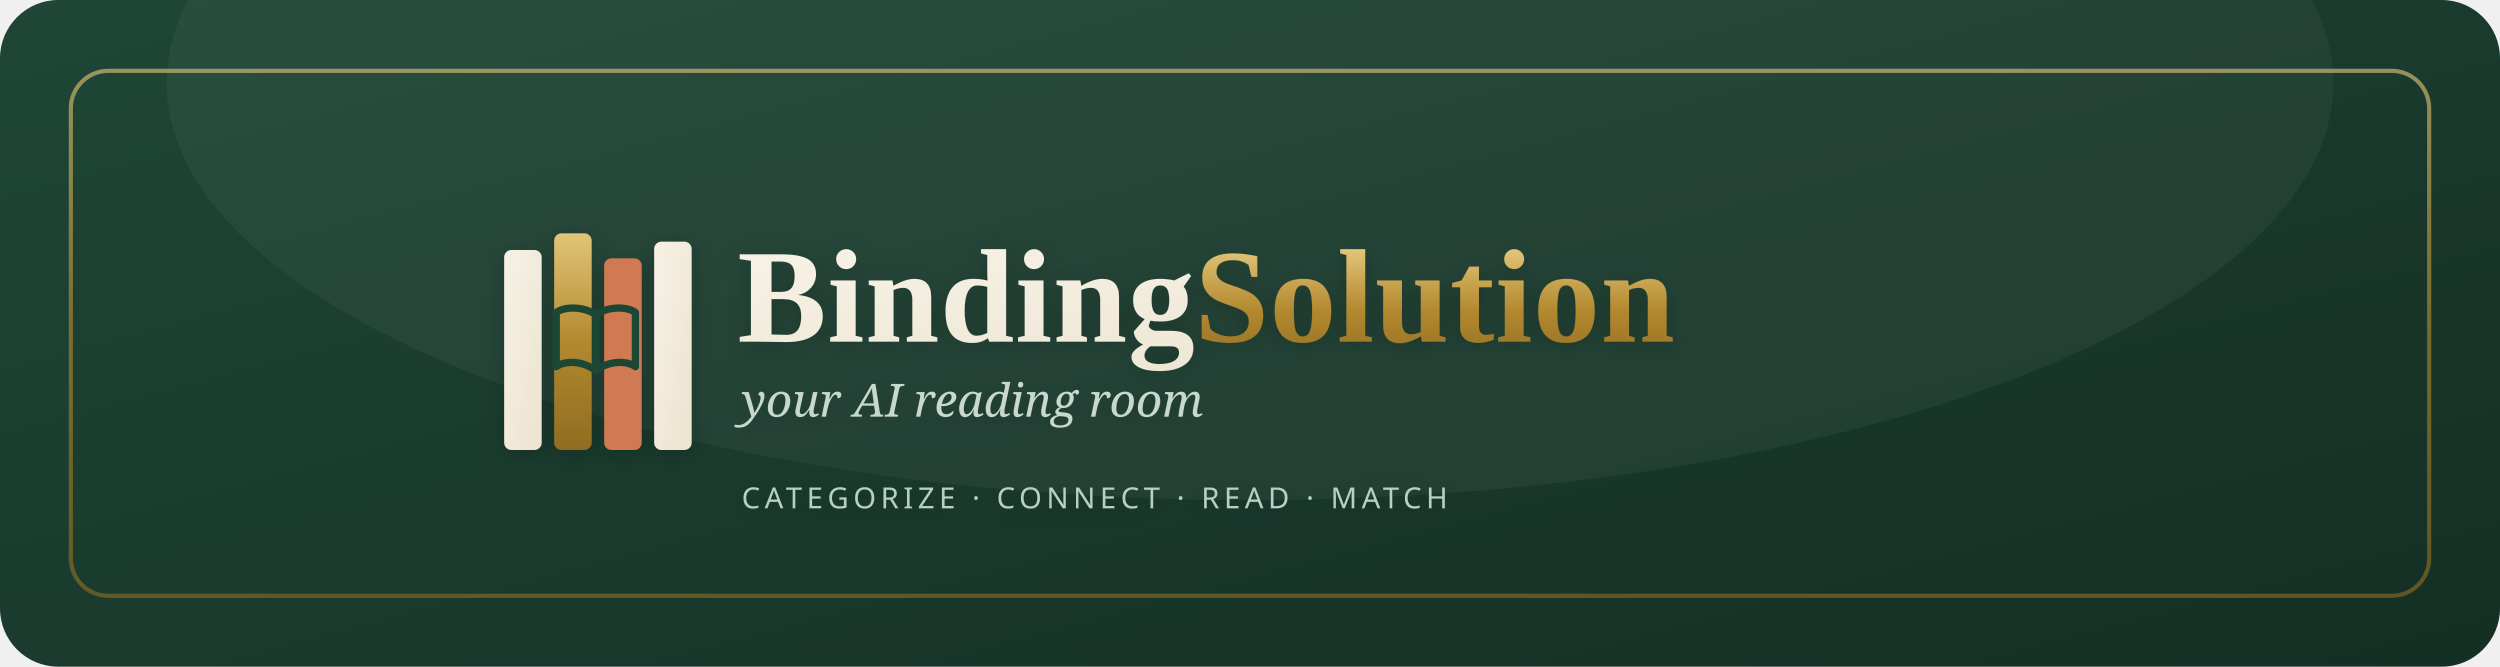
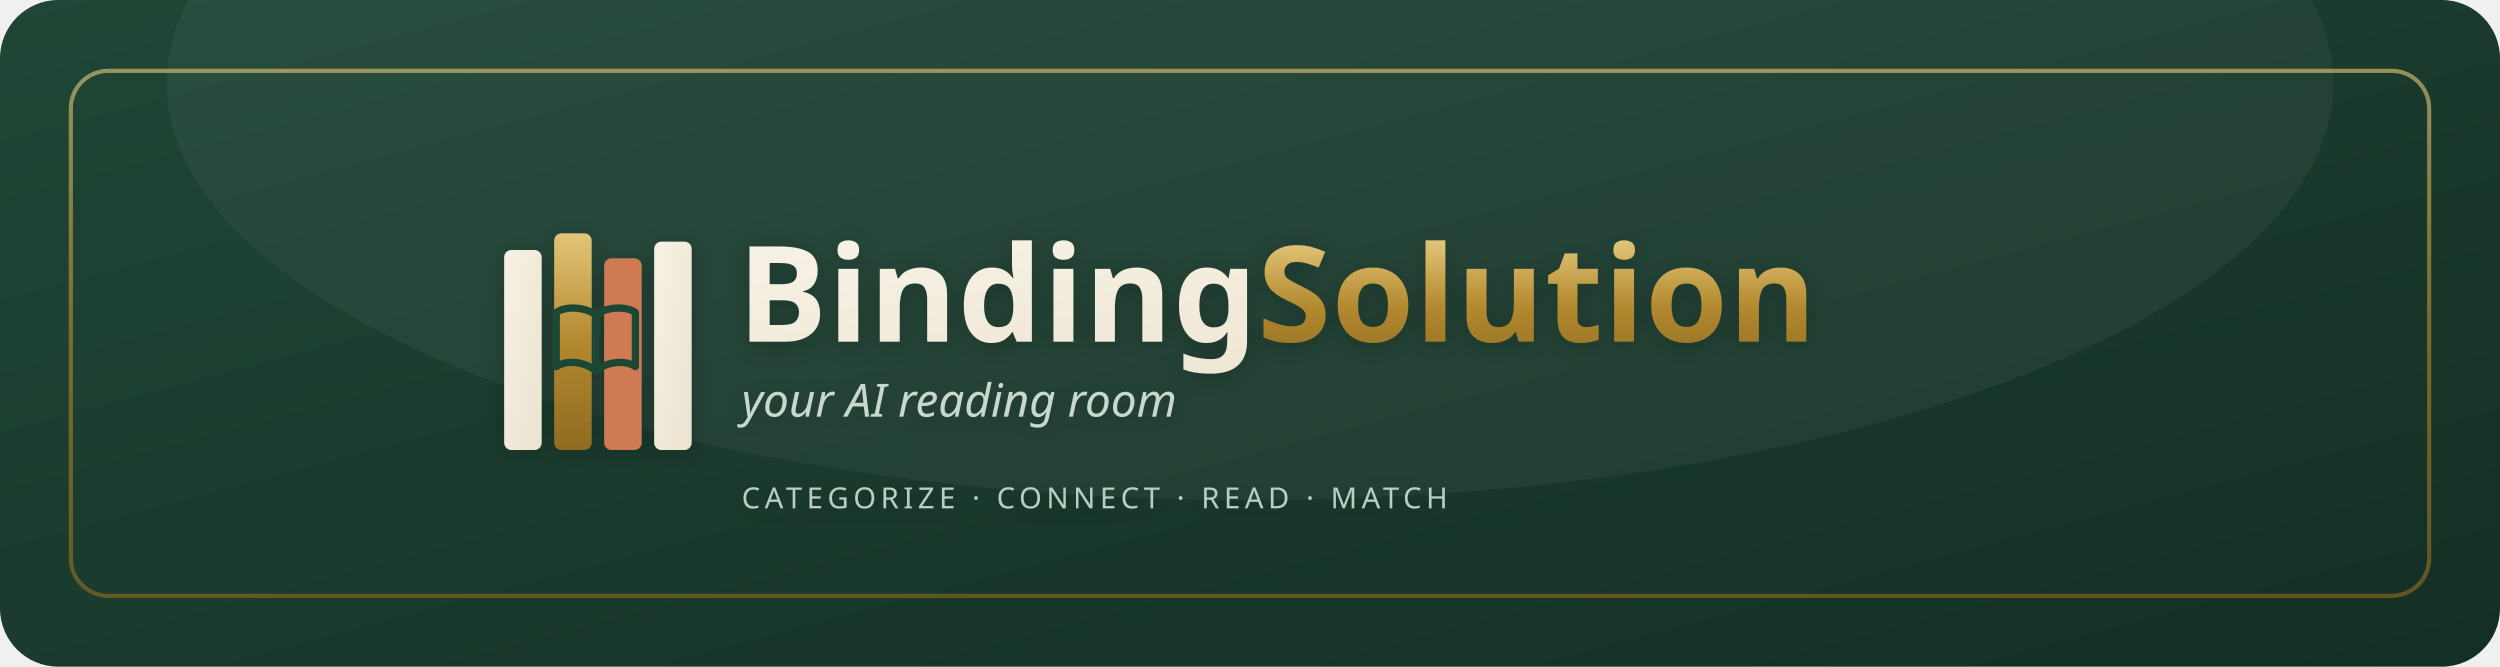
<svg xmlns="http://www.w3.org/2000/svg" viewBox="0 0 1200 320" width="1200" height="320" role="img" aria-label="BindingSolution — your AI reading room">
  <defs>
    <linearGradient id="bg" x1="0" y1="0" x2="1" y2="1">
      <stop offset="0" stop-color="#1f4636" />
      <stop offset="1" stop-color="#142f24" />
    </linearGradient>
    <linearGradient id="foil" x1="0" y1="0" x2="0" y2="1">
      <stop offset="0" stop-color="#e2c578" />
      <stop offset="0.5" stop-color="#b3892f" />
      <stop offset="1" stop-color="#8f6c22" />
    </linearGradient>
    <linearGradient id="paper" x1="0" y1="0" x2="1" y2="1">
      <stop offset="0" stop-color="#f7f2e6" />
      <stop offset="1" stop-color="#ece3cf" />
    </linearGradient>
    <filter id="glow" x="-20%" y="-20%" width="140%" height="140%">
      <feDropShadow dx="0" dy="2" stdDeviation="6" flood-color="#000" flood-opacity="0.22" />
    </filter>
  </defs>
  <rect width="1200" height="320" rx="28" fill="url(#bg)" />
  <ellipse cx="600" cy="40" rx="520" ry="200" fill="#ffffff" opacity="0.045" />
  <rect x="34" y="34" width="1132" height="252" rx="18" fill="none" stroke="url(#foil)" stroke-width="2" opacity="0.62" />
  <g transform="translate(600 160)" filter="url(#glow)">
    <g transform="translate(-358 -58)">
      <g transform="translate(0 10)">
        <rect x="0" y="8" width="18" height="96" rx="3.5" fill="url(#paper)" />
        <rect x="24" y="0" width="18" height="104" rx="3.5" fill="url(#foil)" />
        <rect x="48" y="12" width="18" height="92" rx="3.5" fill="#cf7a52" />
        <rect x="72" y="4" width="18" height="100" rx="3.5" fill="url(#paper)" />
        <g transform="translate(30 34)" fill="none" stroke="#1f4636" stroke-width="3.5" stroke-linecap="round" stroke-linejoin="round">
          <path d="M14 5 C 8 1, -1 1, -5 4 L -5 30 C -1 27, 8 27, 14 32" />
          <path d="M14 5 C 20 1, 29 1, 33 4 L 33 30 C 29 27, 20 27, 14 32" />
          <path d="M14 5 L 14 32" />
        </g>
      </g>
      <g transform="translate(112 0)">
-         <text x="0" y="62" font-family="Georgia, 'Times New Roman', serif" font-size="64" font-weight="700" fill="url(#paper)" letter-spacing="0.4">
+         <text x="0" y="62" font-family="Montserrat, system-ui, sans-serif" font-size="64" font-weight="700" fill="url(#paper)" letter-spacing="0.4">
          Binding<tspan fill="url(#foil)">Solution</tspan>
        </text>
-         <text x="2" y="98" font-family="Georgia, serif" font-size="22" font-style="italic" fill="#c9d8cf">your AI reading room</text>
+         <text x="2" y="98" font-family="Montserrat, system-ui, sans-serif" font-size="22" font-style="italic" fill="#c9d8cf">your AI reading room</text>
        <line x1="2" y1="118" x2="520" y2="118" stroke="url(#foil)" stroke-width="1.2" opacity="0.42" />
        <text x="2" y="142" font-family="'Hanken Grotesk', system-ui, sans-serif" font-size="14" fill="#b8cfc4" letter-spacing="2.2">CATEGORIZE · CONNECT · READ · MATCH</text>
      </g>
    </g>
  </g>
</svg>
